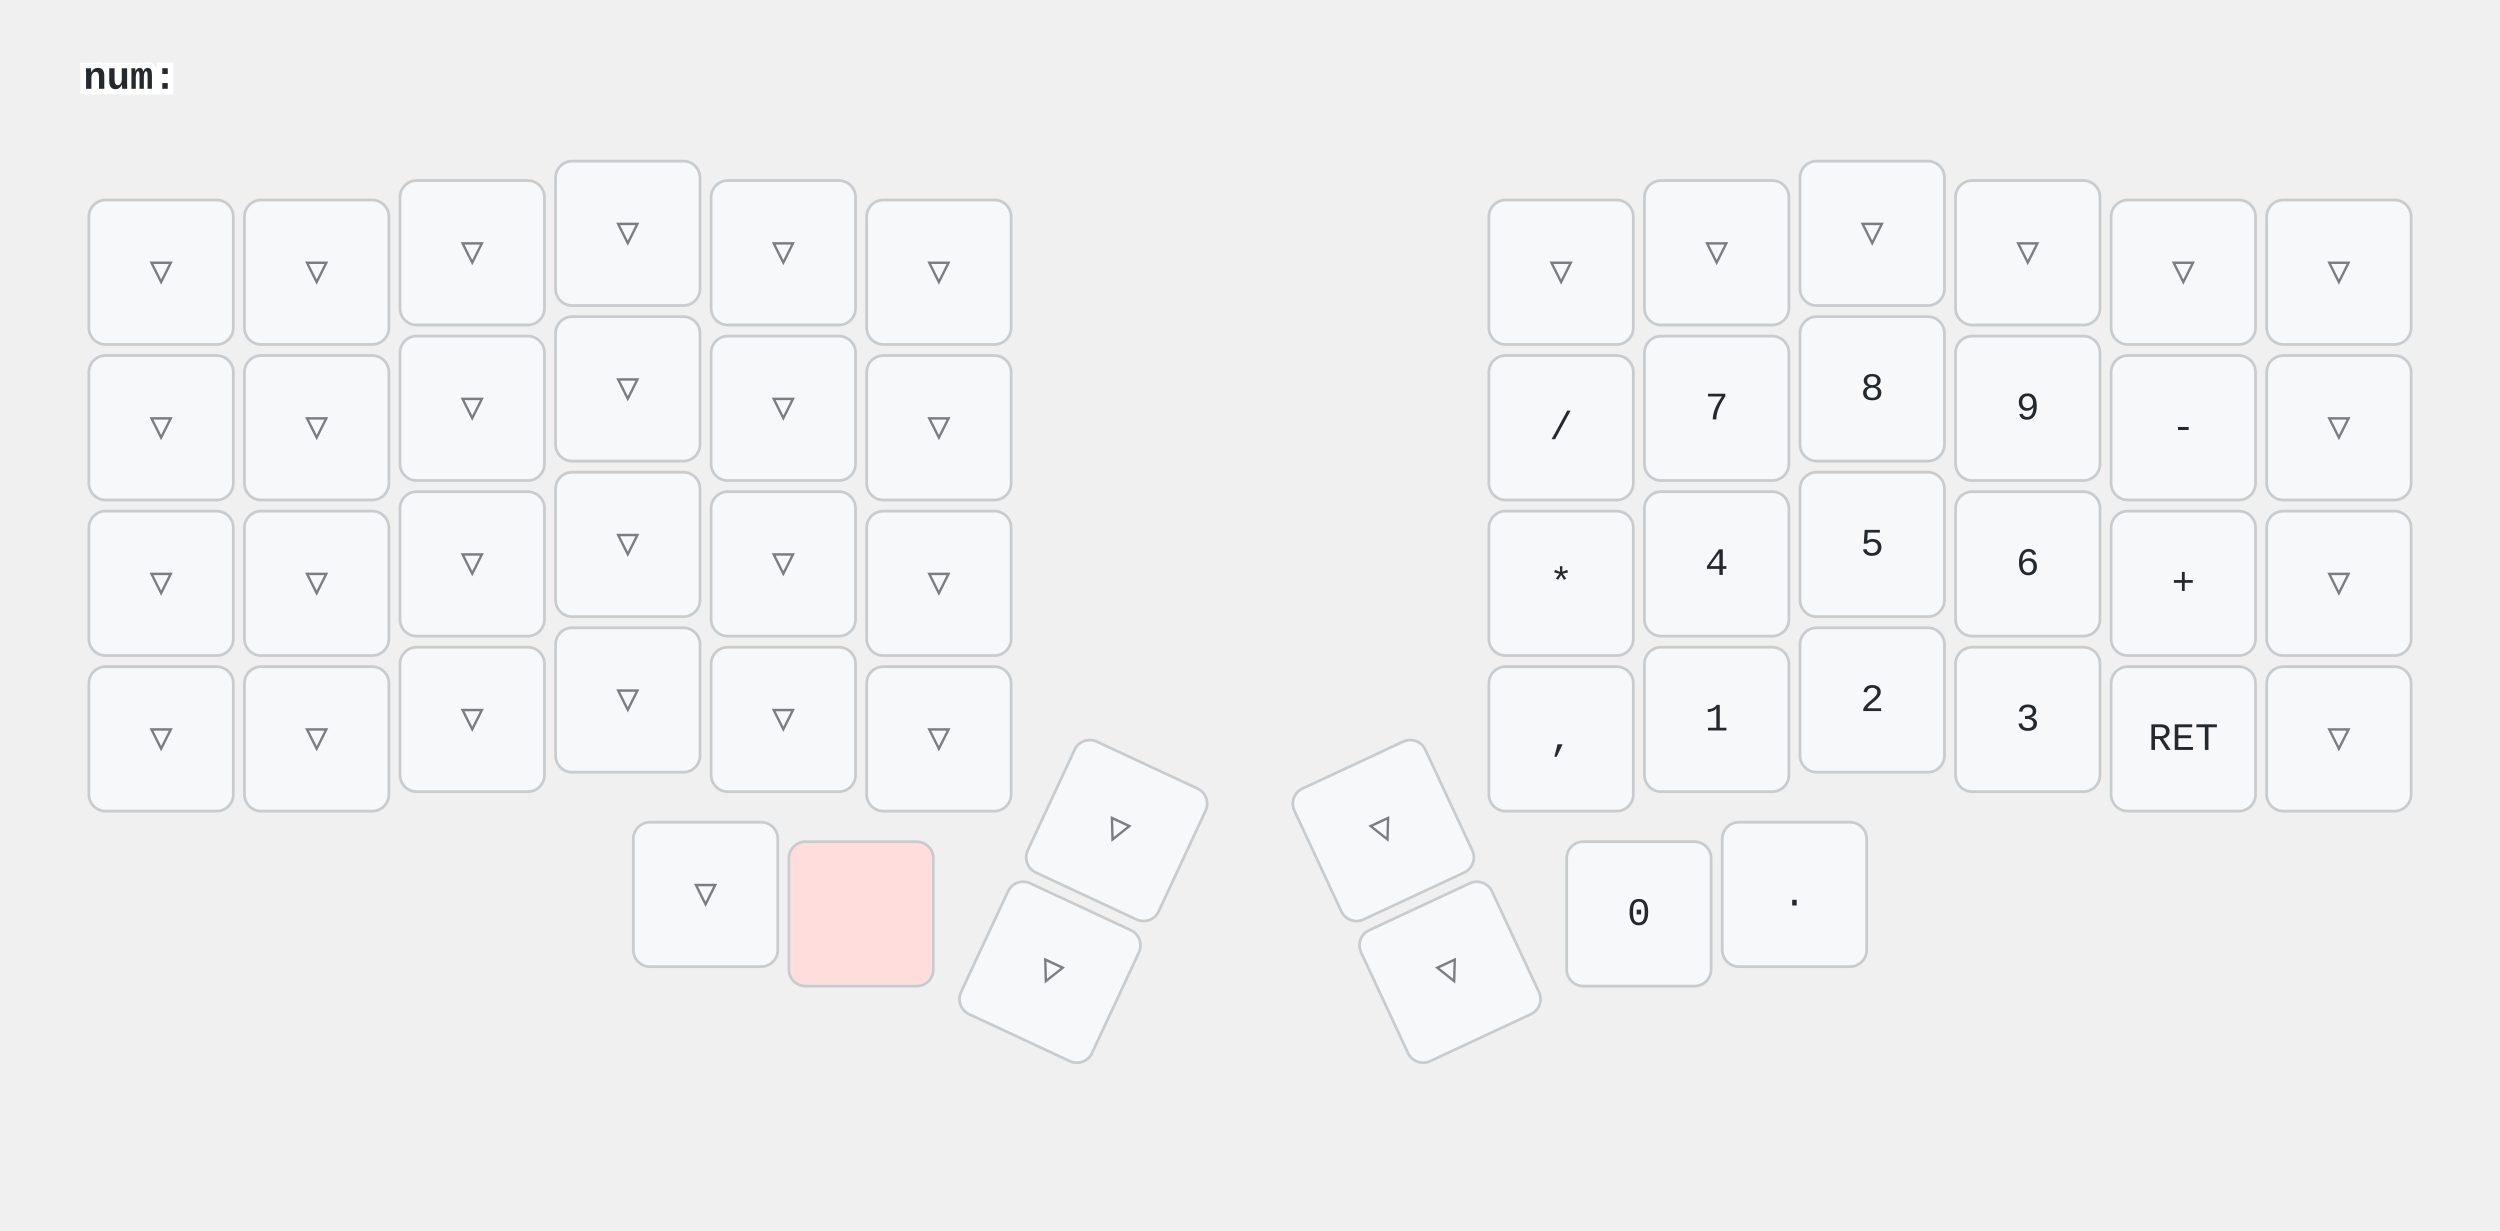
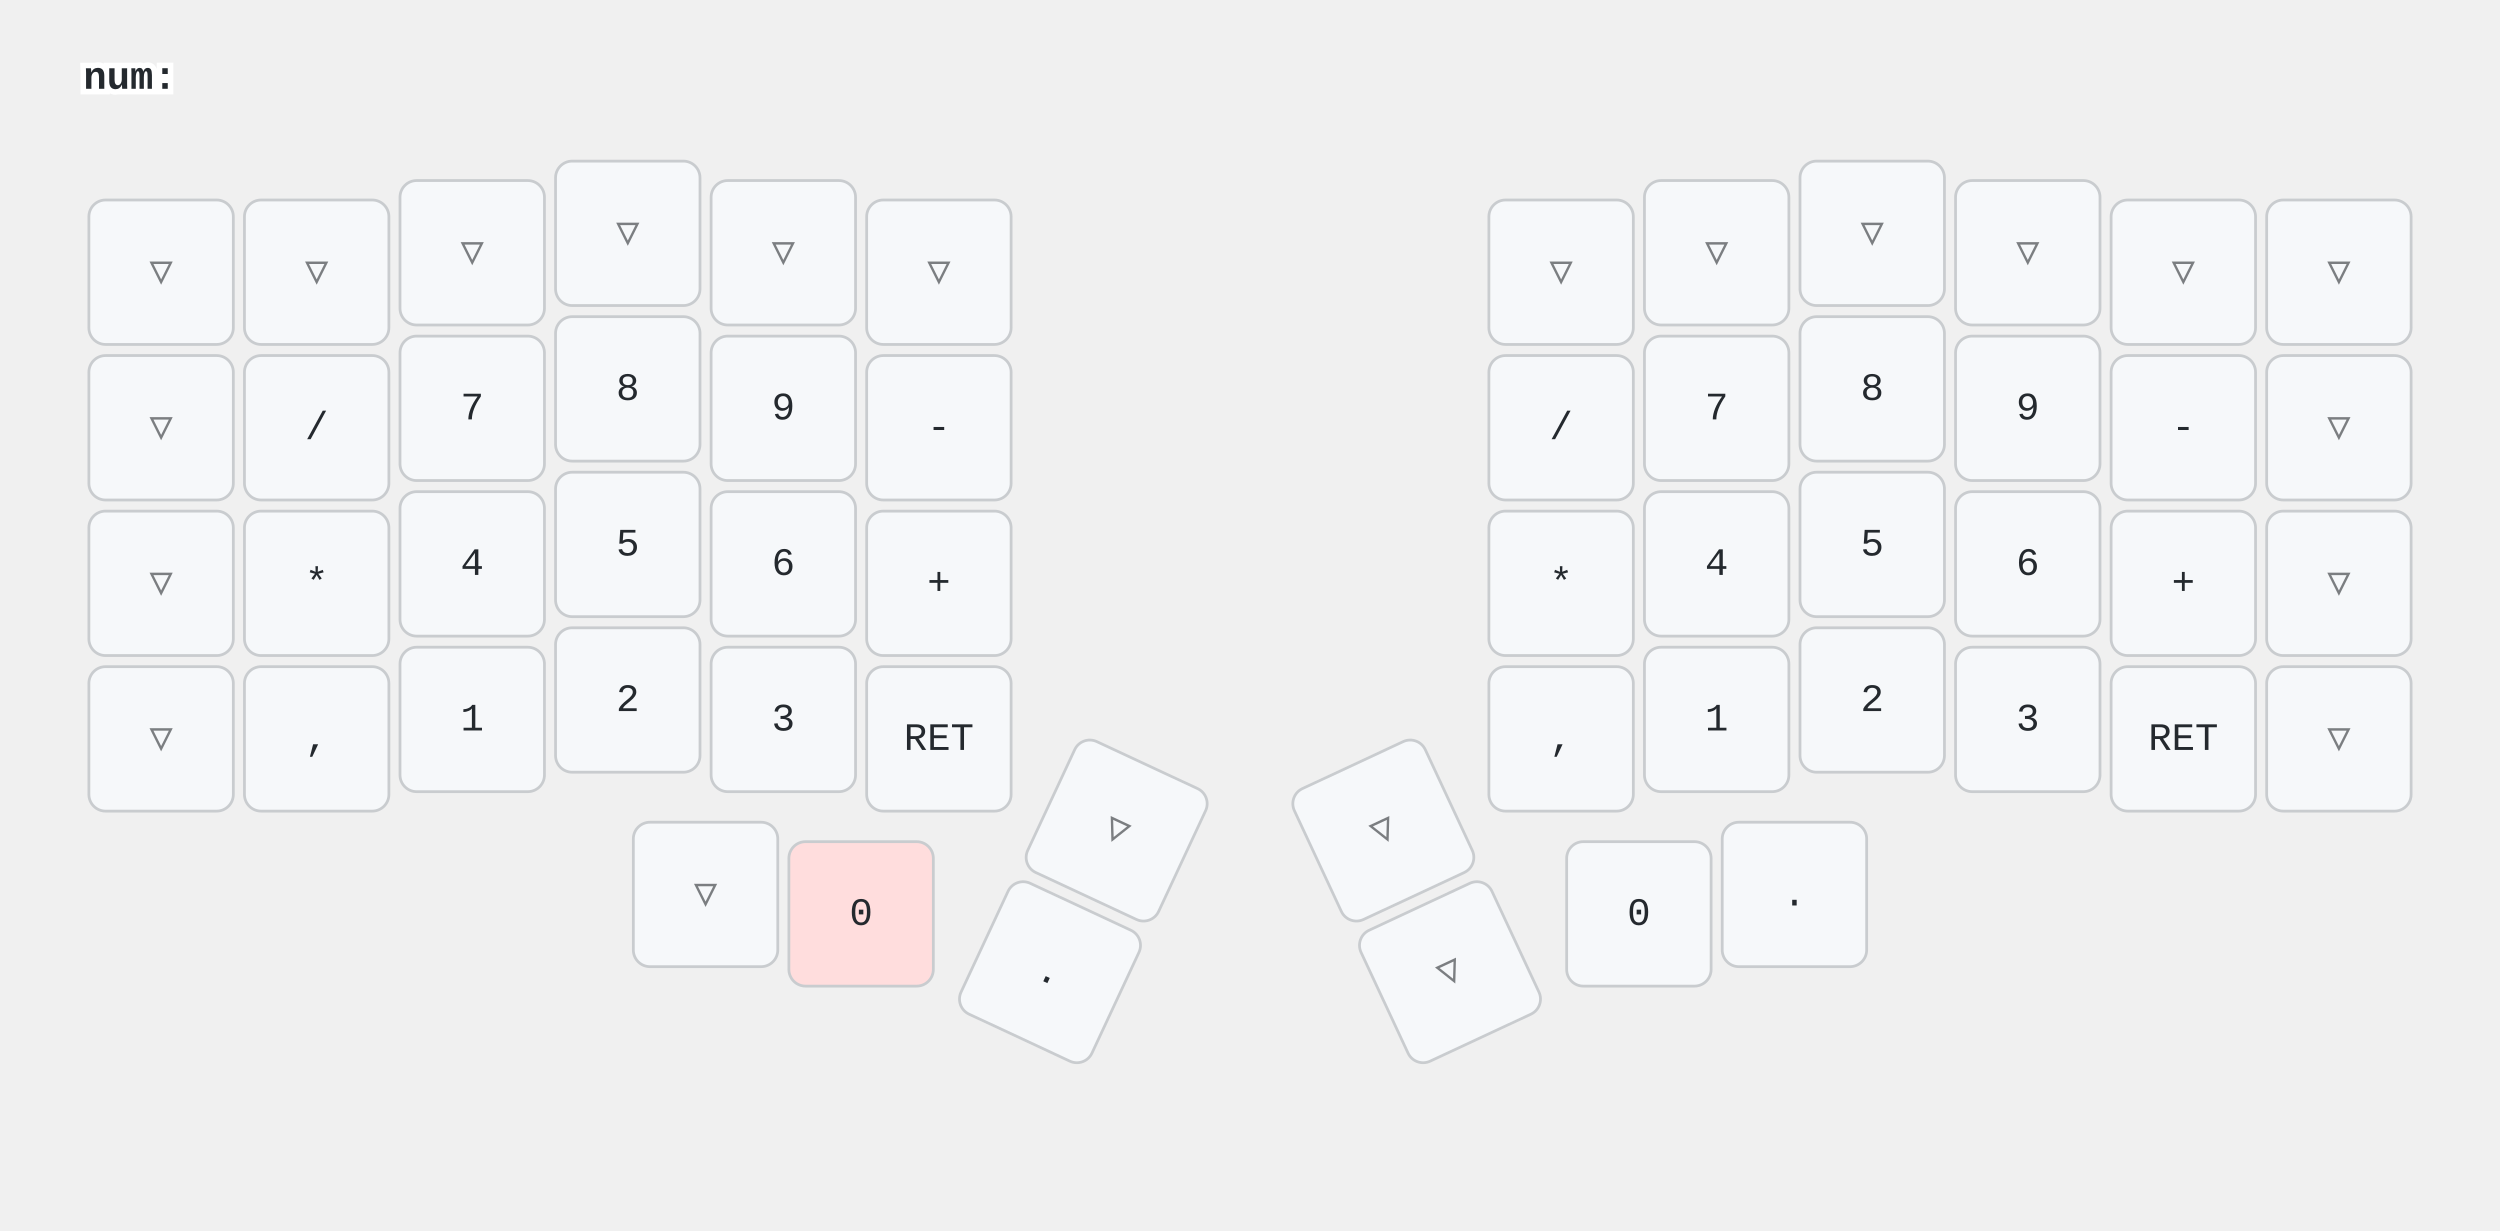
<svg xmlns="http://www.w3.org/2000/svg" width="900" height="443" viewBox="0 0 900 443" class="keymap">
  <style>/* inherit to force styles through use tags */
svg path {
    fill: inherit;
}

/* font and background color specifications */
svg.keymap {
    font-family: SFMono-Regular,Consolas,Liberation Mono,Menlo,monospace;
    font-size: 14px;
    font-kerning: normal;
    text-rendering: optimizeLegibility;
    fill: #24292e;
}

/* default key styling */
rect.key {
    fill: #f6f8fa;
}

rect.key, rect.combo {
    stroke: #c9cccf;
    stroke-width: 1;
}

/* default key side styling, only used is draw_key_sides is set */
rect.side {
    filter: brightness(90%);
}

/* color accent for combo boxes */
rect.combo, rect.combo-separate {
    fill: #cdf;
}

/* color accent for held keys */
rect.held, rect.combo.held {
    fill: #fdd;
}

/* color accent for ghost (optional) keys */
rect.ghost, rect.combo.ghost {
    stroke-dasharray: 4, 4;
    stroke-width: 2;
}

text {
    text-anchor: middle;
    dominant-baseline: middle;
}

/* styling for layer labels */
text.label {
    font-weight: bold;
    text-anchor: start;
    stroke: white;
    stroke-width: 4;
    paint-order: stroke;
}

/* styling for optional footer */
text.footer {
    text-anchor: end;
    dominant-baseline: auto;
    stroke: white;
    stroke-width: 4;
    paint-order: stroke;
}

/* styling for combo tap, and key non-tap label text */
text.combo, text.hold, text.shifted, text.left, text.right, text.tl, text.tr, text.bl, text.br {
    font-size: 11px;
}

text.hold, text.bl, text.br {
    text-anchor: middle;
    dominant-baseline: auto;
}

text.shifted, text.tl, text.tr {
    text-anchor: middle;
    dominant-baseline: hanging;
}

text.left, text.tl, text.bl {
    text-anchor: start;
}

text.right, text.tr, text.br {
    text-anchor: end;
}

text.layer-activator {
    text-decoration: underline;
}

/* styling for hold/shifted label text in combo box */
text.combo.hold, text.combo.shifted, text.combo.left, text.combo.right {
    font-size: 8px;
}

/* lighter symbol for transparent keys */
text.trans {
    fill: #7b7e81;
}

/* styling for combo dendrons */
path.combo {
    stroke-width: 1;
    stroke: gray;
    fill: none;
}

/* Start Tabler Icons Cleanup */
/* cannot use height/width with glyphs */
.icon-tabler &gt; path {
    fill: inherit;
    stroke: inherit;
    stroke-width: 2;
}
/* hide tabler's default box */
.icon-tabler &gt; path[stroke="none"][fill="none"] {
    visibility: hidden;
}
/* End Tabler Icons Cleanup */
</style>
  <g transform="translate(30, 0)" class="layer-num">
    <text x="0" y="28" class="label" id="num">num:</text>
    <g transform="translate(0, 56)">
      <g transform="translate(28, 42)" class="key trans keypos-0">
        <rect rx="6" ry="6" x="-26" y="-26" width="52" height="52" class="key trans" />
        <text x="0" y="0" class="key trans tap">▽</text>
      </g>
      <g transform="translate(84, 42)" class="key trans keypos-1">
        <rect rx="6" ry="6" x="-26" y="-26" width="52" height="52" class="key trans" />
        <text x="0" y="0" class="key trans tap">▽</text>
      </g>
      <g transform="translate(140, 35)" class="key trans keypos-2">
        <rect rx="6" ry="6" x="-26" y="-26" width="52" height="52" class="key trans" />
        <text x="0" y="0" class="key trans tap">▽</text>
      </g>
      <g transform="translate(196, 28)" class="key trans keypos-3">
        <rect rx="6" ry="6" x="-26" y="-26" width="52" height="52" class="key trans" />
        <text x="0" y="0" class="key trans tap">▽</text>
      </g>
      <g transform="translate(252, 35)" class="key trans keypos-4">
        <rect rx="6" ry="6" x="-26" y="-26" width="52" height="52" class="key trans" />
        <text x="0" y="0" class="key trans tap">▽</text>
      </g>
      <g transform="translate(308, 42)" class="key trans keypos-5">
        <rect rx="6" ry="6" x="-26" y="-26" width="52" height="52" class="key trans" />
        <text x="0" y="0" class="key trans tap">▽</text>
      </g>
      <g transform="translate(532, 42)" class="key trans keypos-6">
        <rect rx="6" ry="6" x="-26" y="-26" width="52" height="52" class="key trans" />
        <text x="0" y="0" class="key trans tap">▽</text>
      </g>
      <g transform="translate(588, 35)" class="key trans keypos-7">
        <rect rx="6" ry="6" x="-26" y="-26" width="52" height="52" class="key trans" />
        <text x="0" y="0" class="key trans tap">▽</text>
      </g>
      <g transform="translate(644, 28)" class="key trans keypos-8">
        <rect rx="6" ry="6" x="-26" y="-26" width="52" height="52" class="key trans" />
        <text x="0" y="0" class="key trans tap">▽</text>
      </g>
      <g transform="translate(700, 35)" class="key trans keypos-9">
        <rect rx="6" ry="6" x="-26" y="-26" width="52" height="52" class="key trans" />
        <text x="0" y="0" class="key trans tap">▽</text>
      </g>
      <g transform="translate(756, 42)" class="key trans keypos-10">
        <rect rx="6" ry="6" x="-26" y="-26" width="52" height="52" class="key trans" />
        <text x="0" y="0" class="key trans tap">▽</text>
      </g>
      <g transform="translate(812, 42)" class="key trans keypos-11">
        <rect rx="6" ry="6" x="-26" y="-26" width="52" height="52" class="key trans" />
        <text x="0" y="0" class="key trans tap">▽</text>
      </g>
      <g transform="translate(28, 98)" class="key trans keypos-12">
        <rect rx="6" ry="6" x="-26" y="-26" width="52" height="52" class="key trans" />
        <text x="0" y="0" class="key trans tap">▽</text>
      </g>
-       <g transform="translate(84, 98)" class="key trans keypos-13">
-         <rect rx="6" ry="6" x="-26" y="-26" width="52" height="52" class="key trans" />
-         <text x="0" y="0" class="key trans tap">▽</text>
-       </g>
-       <g transform="translate(140, 91)" class="key trans keypos-14">
-         <rect rx="6" ry="6" x="-26" y="-26" width="52" height="52" class="key trans" />
-         <text x="0" y="0" class="key trans tap">▽</text>
-       </g>
-       <g transform="translate(196, 84)" class="key trans keypos-15">
-         <rect rx="6" ry="6" x="-26" y="-26" width="52" height="52" class="key trans" />
-         <text x="0" y="0" class="key trans tap">▽</text>
-       </g>
-       <g transform="translate(252, 91)" class="key trans keypos-16">
-         <rect rx="6" ry="6" x="-26" y="-26" width="52" height="52" class="key trans" />
-         <text x="0" y="0" class="key trans tap">▽</text>
-       </g>
-       <g transform="translate(308, 98)" class="key trans keypos-17">
-         <rect rx="6" ry="6" x="-26" y="-26" width="52" height="52" class="key trans" />
-         <text x="0" y="0" class="key trans tap">▽</text>
+       <g transform="translate(84, 98)" class="key keypos-13">
+         <rect rx="6" ry="6" x="-26" y="-26" width="52" height="52" class="key" />
+         <text x="0" y="0" class="key tap">/</text>
+       </g>
+       <g transform="translate(140, 91)" class="key keypos-14">
+         <rect rx="6" ry="6" x="-26" y="-26" width="52" height="52" class="key" />
+         <text x="0" y="0" class="key tap">7</text>
+       </g>
+       <g transform="translate(196, 84)" class="key keypos-15">
+         <rect rx="6" ry="6" x="-26" y="-26" width="52" height="52" class="key" />
+         <text x="0" y="0" class="key tap">8</text>
+       </g>
+       <g transform="translate(252, 91)" class="key keypos-16">
+         <rect rx="6" ry="6" x="-26" y="-26" width="52" height="52" class="key" />
+         <text x="0" y="0" class="key tap">9</text>
+       </g>
+       <g transform="translate(308, 98)" class="key keypos-17">
+         <rect rx="6" ry="6" x="-26" y="-26" width="52" height="52" class="key" />
+         <text x="0" y="0" class="key tap">-</text>
      </g>
      <g transform="translate(532, 98)" class="key keypos-18">
        <rect rx="6" ry="6" x="-26" y="-26" width="52" height="52" class="key" />
        <text x="0" y="0" class="key tap">/</text>
      </g>
      <g transform="translate(588, 91)" class="key keypos-19">
        <rect rx="6" ry="6" x="-26" y="-26" width="52" height="52" class="key" />
        <text x="0" y="0" class="key tap">7</text>
      </g>
      <g transform="translate(644, 84)" class="key keypos-20">
        <rect rx="6" ry="6" x="-26" y="-26" width="52" height="52" class="key" />
        <text x="0" y="0" class="key tap">8</text>
      </g>
      <g transform="translate(700, 91)" class="key keypos-21">
        <rect rx="6" ry="6" x="-26" y="-26" width="52" height="52" class="key" />
        <text x="0" y="0" class="key tap">9</text>
      </g>
      <g transform="translate(756, 98)" class="key keypos-22">
        <rect rx="6" ry="6" x="-26" y="-26" width="52" height="52" class="key" />
        <text x="0" y="0" class="key tap">-</text>
      </g>
      <g transform="translate(812, 98)" class="key trans keypos-23">
        <rect rx="6" ry="6" x="-26" y="-26" width="52" height="52" class="key trans" />
        <text x="0" y="0" class="key trans tap">▽</text>
      </g>
      <g transform="translate(28, 154)" class="key trans keypos-24">
        <rect rx="6" ry="6" x="-26" y="-26" width="52" height="52" class="key trans" />
        <text x="0" y="0" class="key trans tap">▽</text>
      </g>
-       <g transform="translate(84, 154)" class="key trans keypos-25">
-         <rect rx="6" ry="6" x="-26" y="-26" width="52" height="52" class="key trans" />
-         <text x="0" y="0" class="key trans tap">▽</text>
-       </g>
-       <g transform="translate(140, 147)" class="key trans keypos-26">
-         <rect rx="6" ry="6" x="-26" y="-26" width="52" height="52" class="key trans" />
-         <text x="0" y="0" class="key trans tap">▽</text>
-       </g>
-       <g transform="translate(196, 140)" class="key trans keypos-27">
-         <rect rx="6" ry="6" x="-26" y="-26" width="52" height="52" class="key trans" />
-         <text x="0" y="0" class="key trans tap">▽</text>
-       </g>
-       <g transform="translate(252, 147)" class="key trans keypos-28">
-         <rect rx="6" ry="6" x="-26" y="-26" width="52" height="52" class="key trans" />
-         <text x="0" y="0" class="key trans tap">▽</text>
-       </g>
-       <g transform="translate(308, 154)" class="key trans keypos-29">
-         <rect rx="6" ry="6" x="-26" y="-26" width="52" height="52" class="key trans" />
-         <text x="0" y="0" class="key trans tap">▽</text>
+       <g transform="translate(84, 154)" class="key keypos-25">
+         <rect rx="6" ry="6" x="-26" y="-26" width="52" height="52" class="key" />
+         <text x="0" y="0" class="key tap">*</text>
+       </g>
+       <g transform="translate(140, 147)" class="key keypos-26">
+         <rect rx="6" ry="6" x="-26" y="-26" width="52" height="52" class="key" />
+         <text x="0" y="0" class="key tap">4</text>
+       </g>
+       <g transform="translate(196, 140)" class="key keypos-27">
+         <rect rx="6" ry="6" x="-26" y="-26" width="52" height="52" class="key" />
+         <text x="0" y="0" class="key tap">5</text>
+       </g>
+       <g transform="translate(252, 147)" class="key keypos-28">
+         <rect rx="6" ry="6" x="-26" y="-26" width="52" height="52" class="key" />
+         <text x="0" y="0" class="key tap">6</text>
+       </g>
+       <g transform="translate(308, 154)" class="key keypos-29">
+         <rect rx="6" ry="6" x="-26" y="-26" width="52" height="52" class="key" />
+         <text x="0" y="0" class="key tap">+</text>
      </g>
      <g transform="translate(532, 154)" class="key keypos-30">
        <rect rx="6" ry="6" x="-26" y="-26" width="52" height="52" class="key" />
        <text x="0" y="0" class="key tap">*</text>
      </g>
      <g transform="translate(588, 147)" class="key keypos-31">
        <rect rx="6" ry="6" x="-26" y="-26" width="52" height="52" class="key" />
        <text x="0" y="0" class="key tap">4</text>
      </g>
      <g transform="translate(644, 140)" class="key keypos-32">
        <rect rx="6" ry="6" x="-26" y="-26" width="52" height="52" class="key" />
        <text x="0" y="0" class="key tap">5</text>
      </g>
      <g transform="translate(700, 147)" class="key keypos-33">
        <rect rx="6" ry="6" x="-26" y="-26" width="52" height="52" class="key" />
        <text x="0" y="0" class="key tap">6</text>
      </g>
      <g transform="translate(756, 154)" class="key keypos-34">
        <rect rx="6" ry="6" x="-26" y="-26" width="52" height="52" class="key" />
        <text x="0" y="0" class="key tap">+</text>
      </g>
      <g transform="translate(812, 154)" class="key trans keypos-35">
        <rect rx="6" ry="6" x="-26" y="-26" width="52" height="52" class="key trans" />
        <text x="0" y="0" class="key trans tap">▽</text>
      </g>
      <g transform="translate(28, 210)" class="key trans keypos-36">
        <rect rx="6" ry="6" x="-26" y="-26" width="52" height="52" class="key trans" />
        <text x="0" y="0" class="key trans tap">▽</text>
      </g>
-       <g transform="translate(84, 210)" class="key trans keypos-37">
-         <rect rx="6" ry="6" x="-26" y="-26" width="52" height="52" class="key trans" />
-         <text x="0" y="0" class="key trans tap">▽</text>
-       </g>
-       <g transform="translate(140, 203)" class="key trans keypos-38">
-         <rect rx="6" ry="6" x="-26" y="-26" width="52" height="52" class="key trans" />
-         <text x="0" y="0" class="key trans tap">▽</text>
-       </g>
-       <g transform="translate(196, 196)" class="key trans keypos-39">
-         <rect rx="6" ry="6" x="-26" y="-26" width="52" height="52" class="key trans" />
-         <text x="0" y="0" class="key trans tap">▽</text>
-       </g>
-       <g transform="translate(252, 203)" class="key trans keypos-40">
-         <rect rx="6" ry="6" x="-26" y="-26" width="52" height="52" class="key trans" />
-         <text x="0" y="0" class="key trans tap">▽</text>
-       </g>
-       <g transform="translate(308, 210)" class="key trans keypos-41">
-         <rect rx="6" ry="6" x="-26" y="-26" width="52" height="52" class="key trans" />
-         <text x="0" y="0" class="key trans tap">▽</text>
+       <g transform="translate(84, 210)" class="key keypos-37">
+         <rect rx="6" ry="6" x="-26" y="-26" width="52" height="52" class="key" />
+         <text x="0" y="0" class="key tap">,</text>
+       </g>
+       <g transform="translate(140, 203)" class="key keypos-38">
+         <rect rx="6" ry="6" x="-26" y="-26" width="52" height="52" class="key" />
+         <text x="0" y="0" class="key tap">1</text>
+       </g>
+       <g transform="translate(196, 196)" class="key keypos-39">
+         <rect rx="6" ry="6" x="-26" y="-26" width="52" height="52" class="key" />
+         <text x="0" y="0" class="key tap">2</text>
+       </g>
+       <g transform="translate(252, 203)" class="key keypos-40">
+         <rect rx="6" ry="6" x="-26" y="-26" width="52" height="52" class="key" />
+         <text x="0" y="0" class="key tap">3</text>
+       </g>
+       <g transform="translate(308, 210)" class="key keypos-41">
+         <rect rx="6" ry="6" x="-26" y="-26" width="52" height="52" class="key" />
+         <text x="0" y="0" class="key tap">RET</text>
      </g>
      <g transform="translate(372, 243) rotate(25.0)" class="key trans keypos-42">
        <rect rx="6" ry="6" x="-26" y="-26" width="52" height="52" class="key trans" />
        <text x="0" y="0" class="key trans tap">▽</text>
      </g>
      <g transform="translate(468, 243) rotate(-25.0)" class="key trans keypos-43">
        <rect rx="6" ry="6" x="-26" y="-26" width="52" height="52" class="key trans" />
        <text x="0" y="0" class="key trans tap">▽</text>
      </g>
      <g transform="translate(532, 210)" class="key keypos-44">
        <rect rx="6" ry="6" x="-26" y="-26" width="52" height="52" class="key" />
        <text x="0" y="0" class="key tap">,</text>
      </g>
      <g transform="translate(588, 203)" class="key keypos-45">
        <rect rx="6" ry="6" x="-26" y="-26" width="52" height="52" class="key" />
        <text x="0" y="0" class="key tap">1</text>
      </g>
      <g transform="translate(644, 196)" class="key keypos-46">
        <rect rx="6" ry="6" x="-26" y="-26" width="52" height="52" class="key" />
        <text x="0" y="0" class="key tap">2</text>
      </g>
      <g transform="translate(700, 203)" class="key keypos-47">
        <rect rx="6" ry="6" x="-26" y="-26" width="52" height="52" class="key" />
        <text x="0" y="0" class="key tap">3</text>
      </g>
      <g transform="translate(756, 210)" class="key keypos-48">
        <rect rx="6" ry="6" x="-26" y="-26" width="52" height="52" class="key" />
        <text x="0" y="0" class="key tap">RET</text>
      </g>
      <g transform="translate(812, 210)" class="key trans keypos-49">
        <rect rx="6" ry="6" x="-26" y="-26" width="52" height="52" class="key trans" />
        <text x="0" y="0" class="key trans tap">▽</text>
      </g>
      <g transform="translate(224, 266)" class="key trans keypos-50">
        <rect rx="6" ry="6" x="-26" y="-26" width="52" height="52" class="key trans" />
        <text x="0" y="0" class="key trans tap">▽</text>
      </g>
      <g transform="translate(280, 273)" class="key held keypos-51">
        <rect rx="6" ry="6" x="-26" y="-26" width="52" height="52" class="key held" />
-       </g>
-       <g transform="translate(348, 294) rotate(25.0)" class="key trans keypos-52">
-         <rect rx="6" ry="6" x="-26" y="-26" width="52" height="52" class="key trans" />
-         <text x="0" y="0" class="key trans tap">▽</text>
+         <text x="0" y="0" class="key held tap">0</text>
+       </g>
+       <g transform="translate(348, 294) rotate(25.0)" class="key keypos-52">
+         <rect rx="6" ry="6" x="-26" y="-26" width="52" height="52" class="key" />
+         <text x="0" y="0" class="key tap">.</text>
      </g>
      <g transform="translate(492, 294) rotate(-25.0)" class="key trans keypos-53">
        <rect rx="6" ry="6" x="-26" y="-26" width="52" height="52" class="key trans" />
        <text x="0" y="0" class="key trans tap">▽</text>
      </g>
      <g transform="translate(560, 273)" class="key keypos-54">
        <rect rx="6" ry="6" x="-26" y="-26" width="52" height="52" class="key" />
        <text x="0" y="0" class="key tap">0</text>
      </g>
      <g transform="translate(616, 266)" class="key keypos-55">
        <rect rx="6" ry="6" x="-26" y="-26" width="52" height="52" class="key" />
        <text x="0" y="0" class="key tap">.</text>
      </g>
    </g>
  </g>
</svg>
